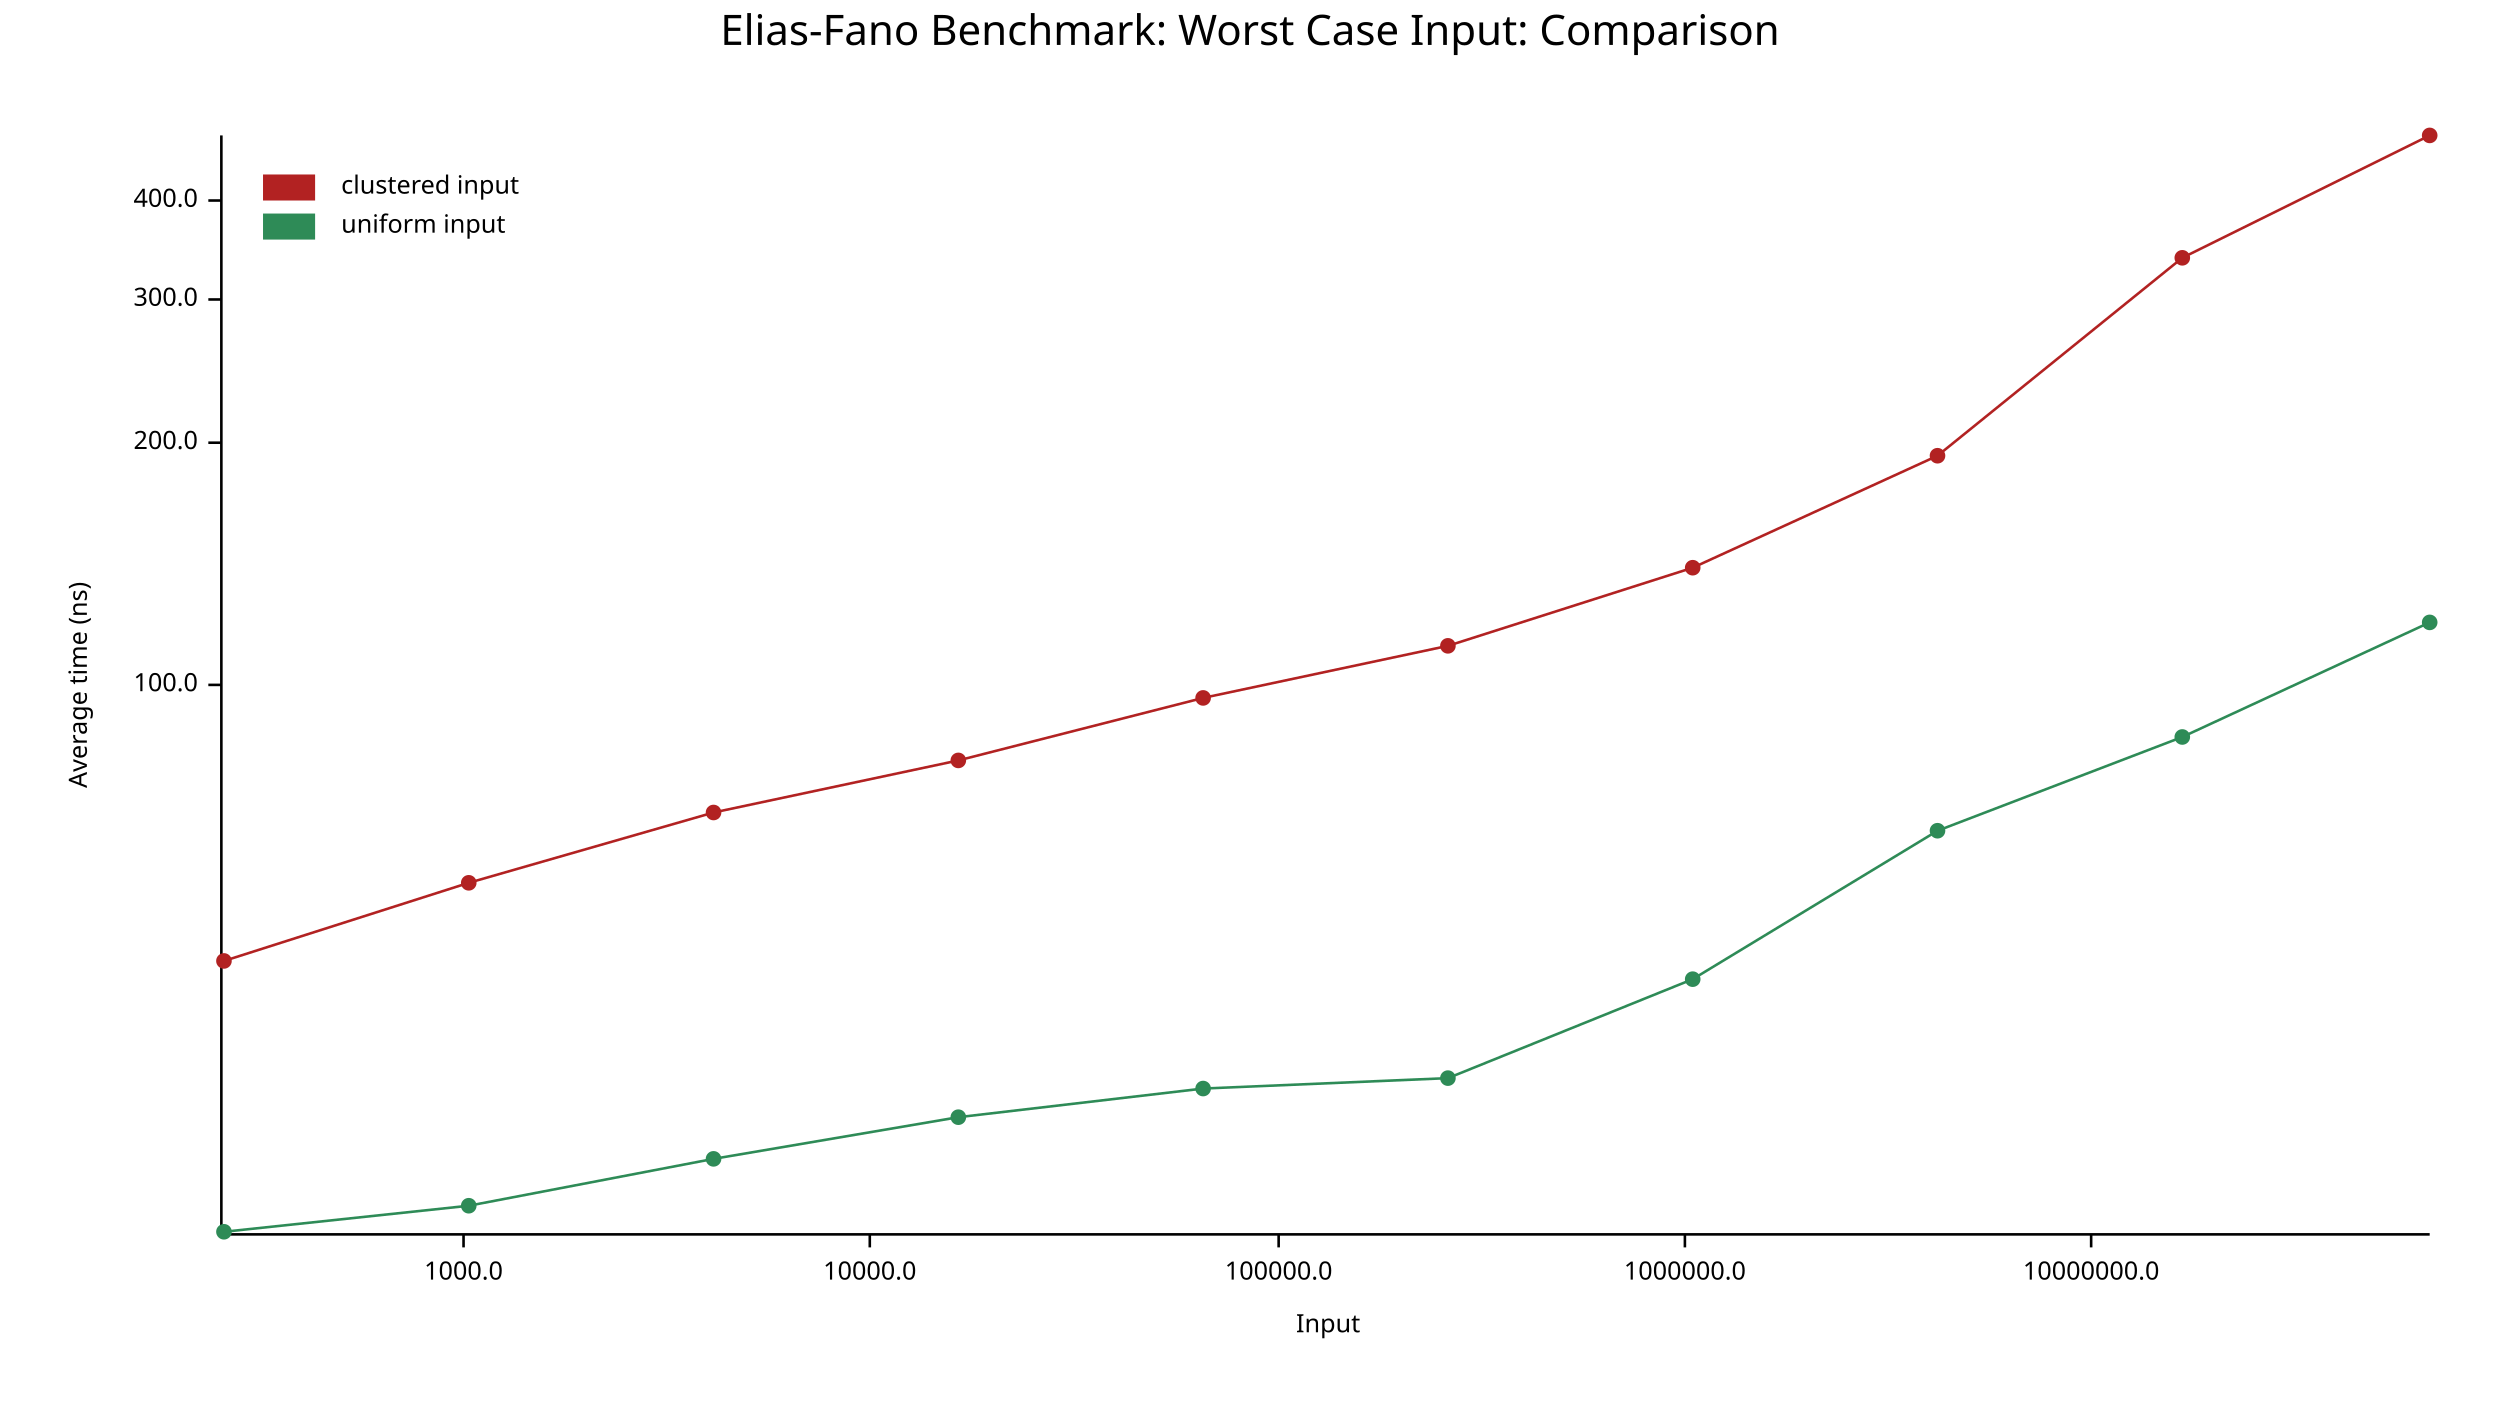
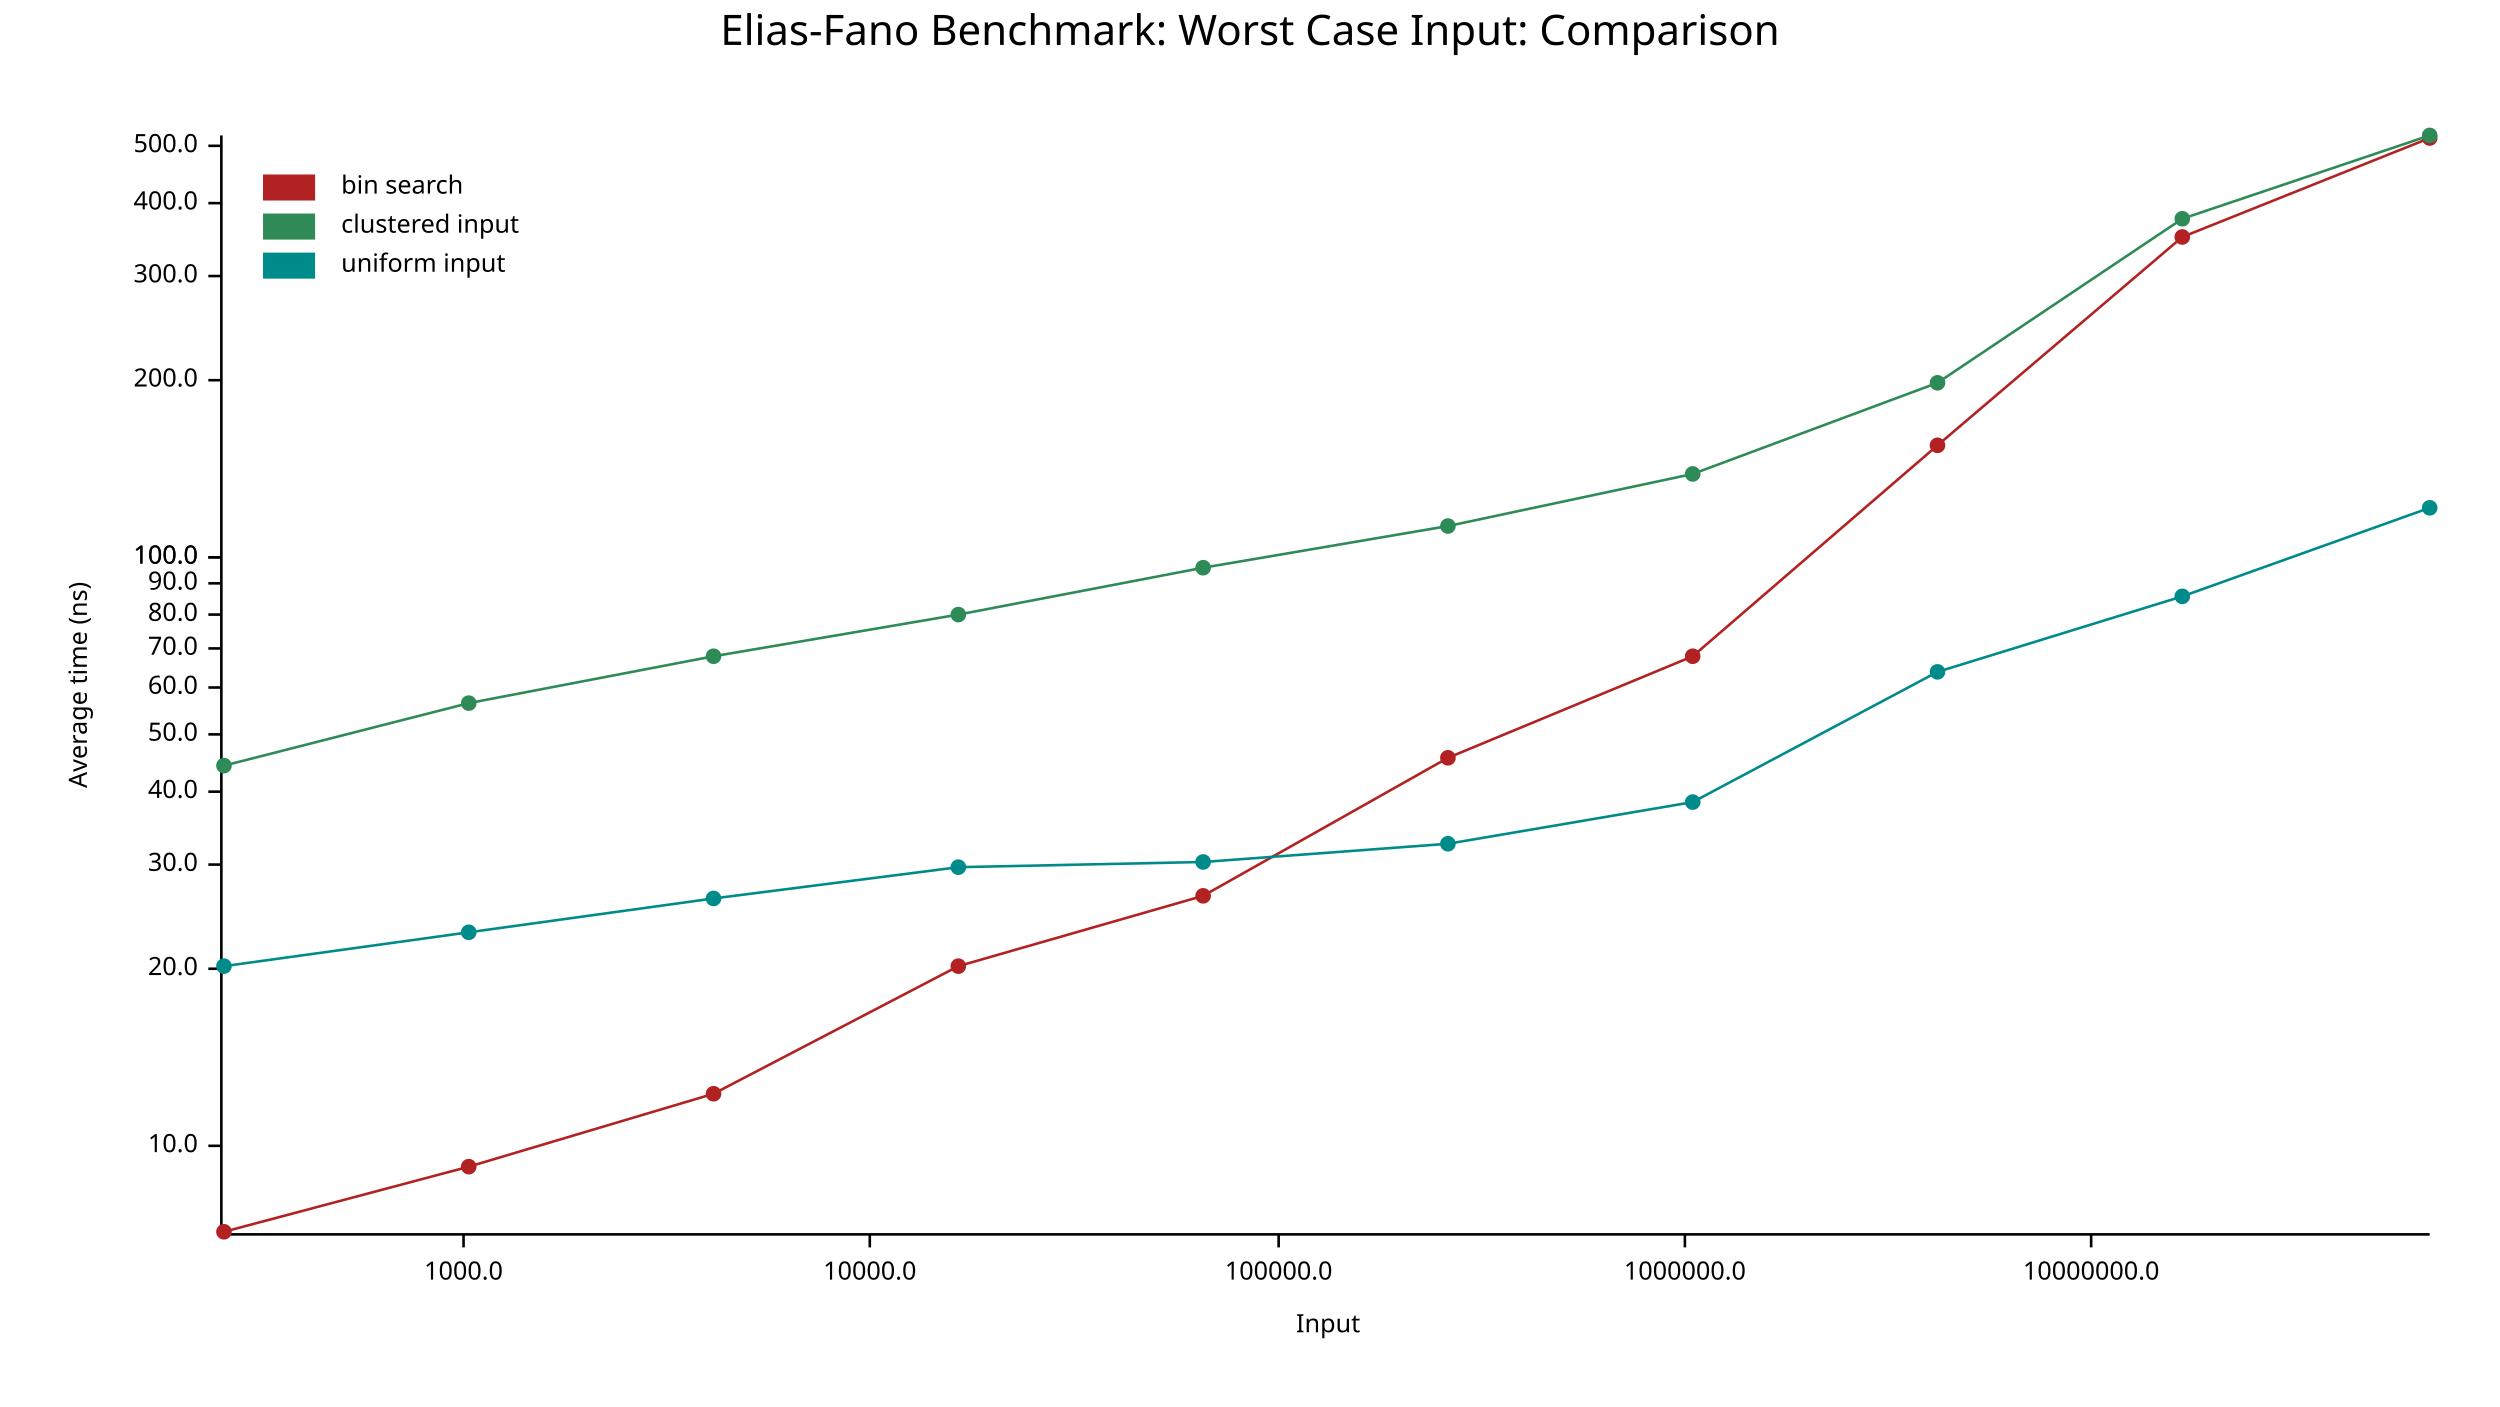
<svg xmlns="http://www.w3.org/2000/svg" width="960" height="540" viewBox="0 0 960 540" style="background-color: #FFFAF0;">
  <text x="480" y="5" dy="0.76em" text-anchor="middle" font-family="sans-serif" font-size="16.129" opacity="1" fill="#000000">
Elias-Fano Benchmark: Worst Case Input: Comparison
</text>
  <text x="26" y="263" dy="0.76em" text-anchor="middle" font-family="sans-serif" font-size="9.677" opacity="1" fill="#000000" transform="rotate(270, 26, 263)">
Average time (ns)
</text>
  <text x="510" y="514" dy="-0.5ex" text-anchor="middle" font-family="sans-serif" font-size="9.677" opacity="1" fill="#000000">
Input
</text>
  <polyline fill="none" opacity="1" stroke="#000000" stroke-width="1" points="85,52 85,473 " />
-   <text x="76" y="263" dy="0.5ex" text-anchor="end" font-family="sans-serif" font-size="9.677" opacity="1" fill="#000000">
+   <text x="76" y="440" dy="0.5ex" text-anchor="end" font-family="sans-serif" font-size="9.677" opacity="1" fill="#000000">
+ 10.0
+ </text>
+   <polyline fill="none" opacity="1" stroke="#000000" stroke-width="1" points="80,440 85,440 " />
+   <text x="76" y="372" dy="0.5ex" text-anchor="end" font-family="sans-serif" font-size="9.677" opacity="1" fill="#000000">
+ 20.0
+ </text>
+   <polyline fill="none" opacity="1" stroke="#000000" stroke-width="1" points="80,372 85,372 " />
+   <text x="76" y="332" dy="0.5ex" text-anchor="end" font-family="sans-serif" font-size="9.677" opacity="1" fill="#000000">
+ 30.0
+ </text>
+   <polyline fill="none" opacity="1" stroke="#000000" stroke-width="1" points="80,332 85,332 " />
+   <text x="76" y="304" dy="0.5ex" text-anchor="end" font-family="sans-serif" font-size="9.677" opacity="1" fill="#000000">
+ 40.0
+ </text>
+   <polyline fill="none" opacity="1" stroke="#000000" stroke-width="1" points="80,304 85,304 " />
+   <text x="76" y="282" dy="0.5ex" text-anchor="end" font-family="sans-serif" font-size="9.677" opacity="1" fill="#000000">
+ 50.0
+ </text>
+   <polyline fill="none" opacity="1" stroke="#000000" stroke-width="1" points="80,282 85,282 " />
+   <text x="76" y="264" dy="0.5ex" text-anchor="end" font-family="sans-serif" font-size="9.677" opacity="1" fill="#000000">
+ 60.0
+ </text>
+   <polyline fill="none" opacity="1" stroke="#000000" stroke-width="1" points="80,264 85,264 " />
+   <text x="76" y="249" dy="0.5ex" text-anchor="end" font-family="sans-serif" font-size="9.677" opacity="1" fill="#000000">
+ 70.0
+ </text>
+   <polyline fill="none" opacity="1" stroke="#000000" stroke-width="1" points="80,249 85,249 " />
+   <text x="76" y="236" dy="0.5ex" text-anchor="end" font-family="sans-serif" font-size="9.677" opacity="1" fill="#000000">
+ 80.0
+ </text>
+   <polyline fill="none" opacity="1" stroke="#000000" stroke-width="1" points="80,236 85,236 " />
+   <text x="76" y="224" dy="0.5ex" text-anchor="end" font-family="sans-serif" font-size="9.677" opacity="1" fill="#000000">
+ 90.0
+ </text>
+   <polyline fill="none" opacity="1" stroke="#000000" stroke-width="1" points="80,224 85,224 " />
+   <text x="76" y="214" dy="0.5ex" text-anchor="end" font-family="sans-serif" font-size="9.677" opacity="1" fill="#000000">
100.0
</text>
-   <polyline fill="none" opacity="1" stroke="#000000" stroke-width="1" points="80,263 85,263 " />
-   <text x="76" y="170" dy="0.5ex" text-anchor="end" font-family="sans-serif" font-size="9.677" opacity="1" fill="#000000">
+   <polyline fill="none" opacity="1" stroke="#000000" stroke-width="1" points="80,214 85,214 " />
+   <text x="76" y="214" dy="0.5ex" text-anchor="end" font-family="sans-serif" font-size="9.677" opacity="1" fill="#000000">
+ 100.0
+ </text>
+   <polyline fill="none" opacity="1" stroke="#000000" stroke-width="1" points="80,214 85,214 " />
+   <text x="76" y="146" dy="0.5ex" text-anchor="end" font-family="sans-serif" font-size="9.677" opacity="1" fill="#000000">
200.0
</text>
-   <polyline fill="none" opacity="1" stroke="#000000" stroke-width="1" points="80,170 85,170 " />
-   <text x="76" y="115" dy="0.5ex" text-anchor="end" font-family="sans-serif" font-size="9.677" opacity="1" fill="#000000">
+   <polyline fill="none" opacity="1" stroke="#000000" stroke-width="1" points="80,146 85,146 " />
+   <text x="76" y="106" dy="0.5ex" text-anchor="end" font-family="sans-serif" font-size="9.677" opacity="1" fill="#000000">
300.0
</text>
-   <polyline fill="none" opacity="1" stroke="#000000" stroke-width="1" points="80,115 85,115 " />
-   <text x="76" y="77" dy="0.5ex" text-anchor="end" font-family="sans-serif" font-size="9.677" opacity="1" fill="#000000">
+   <polyline fill="none" opacity="1" stroke="#000000" stroke-width="1" points="80,106 85,106 " />
+   <text x="76" y="78" dy="0.5ex" text-anchor="end" font-family="sans-serif" font-size="9.677" opacity="1" fill="#000000">
400.0
</text>
-   <polyline fill="none" opacity="1" stroke="#000000" stroke-width="1" points="80,77 85,77 " />
+   <polyline fill="none" opacity="1" stroke="#000000" stroke-width="1" points="80,78 85,78 " />
+   <text x="76" y="56" dy="0.5ex" text-anchor="end" font-family="sans-serif" font-size="9.677" opacity="1" fill="#000000">
+ 500.0
+ </text>
+   <polyline fill="none" opacity="1" stroke="#000000" stroke-width="1" points="80,56 85,56 " />
  <polyline fill="none" opacity="1" stroke="#000000" stroke-width="1" points="86,474 933,474 " />
  <text x="178" y="484" dy="0.76em" text-anchor="middle" font-family="sans-serif" font-size="9.677" opacity="1" fill="#000000">
1000.0
</text>
  <polyline fill="none" opacity="1" stroke="#000000" stroke-width="1" points="178,474 178,479 " />
  <text x="334" y="484" dy="0.76em" text-anchor="middle" font-family="sans-serif" font-size="9.677" opacity="1" fill="#000000">
10000.0
</text>
  <polyline fill="none" opacity="1" stroke="#000000" stroke-width="1" points="334,474 334,479 " />
  <text x="491" y="484" dy="0.76em" text-anchor="middle" font-family="sans-serif" font-size="9.677" opacity="1" fill="#000000">
100000.0
</text>
  <polyline fill="none" opacity="1" stroke="#000000" stroke-width="1" points="491,474 491,479 " />
  <text x="647" y="484" dy="0.76em" text-anchor="middle" font-family="sans-serif" font-size="9.677" opacity="1" fill="#000000">
1000000.0
</text>
  <polyline fill="none" opacity="1" stroke="#000000" stroke-width="1" points="647,474 647,479 " />
  <text x="803" y="484" dy="0.76em" text-anchor="middle" font-family="sans-serif" font-size="9.677" opacity="1" fill="#000000">
10000000.0
</text>
  <polyline fill="none" opacity="1" stroke="#000000" stroke-width="1" points="803,474 803,479 " />
-   <circle cx="86" cy="369" r="3" opacity="1" fill="#B22222" stroke="none" stroke-width="1" />
-   <circle cx="180" cy="339" r="3" opacity="1" fill="#B22222" stroke="none" stroke-width="1" />
-   <circle cx="274" cy="312" r="3" opacity="1" fill="#B22222" stroke="none" stroke-width="1" />
-   <circle cx="368" cy="292" r="3" opacity="1" fill="#B22222" stroke="none" stroke-width="1" />
-   <circle cx="462" cy="268" r="3" opacity="1" fill="#B22222" stroke="none" stroke-width="1" />
-   <circle cx="556" cy="248" r="3" opacity="1" fill="#B22222" stroke="none" stroke-width="1" />
-   <circle cx="650" cy="218" r="3" opacity="1" fill="#B22222" stroke="none" stroke-width="1" />
-   <circle cx="744" cy="175" r="3" opacity="1" fill="#B22222" stroke="none" stroke-width="1" />
-   <circle cx="838" cy="99" r="3" opacity="1" fill="#B22222" stroke="none" stroke-width="1" />
-   <circle cx="933" cy="52" r="3" opacity="1" fill="#B22222" stroke="none" stroke-width="1" />
-   <polyline fill="none" opacity="1" stroke="#B22222" stroke-width="1" points="86,369 180,339 274,312 368,292 462,268 556,248 650,218 744,175 838,99 933,52 " />
-   <circle cx="86" cy="473" r="3" opacity="1" fill="#2E8B57" stroke="none" stroke-width="1" />
-   <circle cx="180" cy="463" r="3" opacity="1" fill="#2E8B57" stroke="none" stroke-width="1" />
-   <circle cx="274" cy="445" r="3" opacity="1" fill="#2E8B57" stroke="none" stroke-width="1" />
-   <circle cx="368" cy="429" r="3" opacity="1" fill="#2E8B57" stroke="none" stroke-width="1" />
-   <circle cx="462" cy="418" r="3" opacity="1" fill="#2E8B57" stroke="none" stroke-width="1" />
-   <circle cx="556" cy="414" r="3" opacity="1" fill="#2E8B57" stroke="none" stroke-width="1" />
-   <circle cx="650" cy="376" r="3" opacity="1" fill="#2E8B57" stroke="none" stroke-width="1" />
-   <circle cx="744" cy="319" r="3" opacity="1" fill="#2E8B57" stroke="none" stroke-width="1" />
-   <circle cx="838" cy="283" r="3" opacity="1" fill="#2E8B57" stroke="none" stroke-width="1" />
-   <circle cx="933" cy="239" r="3" opacity="1" fill="#2E8B57" stroke="none" stroke-width="1" />
-   <polyline fill="none" opacity="1" stroke="#2E8B57" stroke-width="1" points="86,473 180,463 274,445 368,429 462,418 556,414 650,376 744,319 838,283 933,239 " />
+   <circle cx="86" cy="473" r="3" opacity="1" fill="#B22222" stroke="none" stroke-width="1" />
+   <circle cx="180" cy="448" r="3" opacity="1" fill="#B22222" stroke="none" stroke-width="1" />
+   <circle cx="274" cy="420" r="3" opacity="1" fill="#B22222" stroke="none" stroke-width="1" />
+   <circle cx="368" cy="371" r="3" opacity="1" fill="#B22222" stroke="none" stroke-width="1" />
+   <circle cx="462" cy="344" r="3" opacity="1" fill="#B22222" stroke="none" stroke-width="1" />
+   <circle cx="556" cy="291" r="3" opacity="1" fill="#B22222" stroke="none" stroke-width="1" />
+   <circle cx="650" cy="252" r="3" opacity="1" fill="#B22222" stroke="none" stroke-width="1" />
+   <circle cx="744" cy="171" r="3" opacity="1" fill="#B22222" stroke="none" stroke-width="1" />
+   <circle cx="838" cy="91" r="3" opacity="1" fill="#B22222" stroke="none" stroke-width="1" />
+   <circle cx="933" cy="53" r="3" opacity="1" fill="#B22222" stroke="none" stroke-width="1" />
+   <polyline fill="none" opacity="1" stroke="#B22222" stroke-width="1" points="86,473 180,448 274,420 368,371 462,344 556,291 650,252 744,171 838,91 933,53 " />
+   <circle cx="86" cy="294" r="3" opacity="1" fill="#2E8B57" stroke="none" stroke-width="1" />
+   <circle cx="180" cy="270" r="3" opacity="1" fill="#2E8B57" stroke="none" stroke-width="1" />
+   <circle cx="274" cy="252" r="3" opacity="1" fill="#2E8B57" stroke="none" stroke-width="1" />
+   <circle cx="368" cy="236" r="3" opacity="1" fill="#2E8B57" stroke="none" stroke-width="1" />
+   <circle cx="462" cy="218" r="3" opacity="1" fill="#2E8B57" stroke="none" stroke-width="1" />
+   <circle cx="556" cy="202" r="3" opacity="1" fill="#2E8B57" stroke="none" stroke-width="1" />
+   <circle cx="650" cy="182" r="3" opacity="1" fill="#2E8B57" stroke="none" stroke-width="1" />
+   <circle cx="744" cy="147" r="3" opacity="1" fill="#2E8B57" stroke="none" stroke-width="1" />
+   <circle cx="838" cy="84" r="3" opacity="1" fill="#2E8B57" stroke="none" stroke-width="1" />
+   <circle cx="933" cy="52" r="3" opacity="1" fill="#2E8B57" stroke="none" stroke-width="1" />
+   <polyline fill="none" opacity="1" stroke="#2E8B57" stroke-width="1" points="86,294 180,270 274,252 368,236 462,218 556,202 650,182 744,147 838,84 933,52 " />
+   <circle cx="86" cy="371" r="3" opacity="1" fill="#008B8B" stroke="none" stroke-width="1" />
+   <circle cx="180" cy="358" r="3" opacity="1" fill="#008B8B" stroke="none" stroke-width="1" />
+   <circle cx="274" cy="345" r="3" opacity="1" fill="#008B8B" stroke="none" stroke-width="1" />
+   <circle cx="368" cy="333" r="3" opacity="1" fill="#008B8B" stroke="none" stroke-width="1" />
+   <circle cx="462" cy="331" r="3" opacity="1" fill="#008B8B" stroke="none" stroke-width="1" />
+   <circle cx="556" cy="324" r="3" opacity="1" fill="#008B8B" stroke="none" stroke-width="1" />
+   <circle cx="650" cy="308" r="3" opacity="1" fill="#008B8B" stroke="none" stroke-width="1" />
+   <circle cx="744" cy="258" r="3" opacity="1" fill="#008B8B" stroke="none" stroke-width="1" />
+   <circle cx="838" cy="229" r="3" opacity="1" fill="#008B8B" stroke="none" stroke-width="1" />
+   <circle cx="933" cy="195" r="3" opacity="1" fill="#008B8B" stroke="none" stroke-width="1" />
+   <polyline fill="none" opacity="1" stroke="#008B8B" stroke-width="1" points="86,371 180,358 274,345 368,333 462,331 556,324 650,308 744,258 838,229 933,195 " />
  <text x="131" y="67" dy="0.76em" text-anchor="start" font-family="sans-serif" font-size="9.677" opacity="1" fill="#000000">
+ bin search
+ </text>
+   <text x="131" y="82" dy="0.76em" text-anchor="start" font-family="sans-serif" font-size="9.677" opacity="1" fill="#000000">
clustered input
</text>
-   <text x="131" y="82" dy="0.76em" text-anchor="start" font-family="sans-serif" font-size="9.677" opacity="1" fill="#000000">
+   <text x="131" y="97" dy="0.76em" text-anchor="start" font-family="sans-serif" font-size="9.677" opacity="1" fill="#000000">
uniform input
</text>
  <rect x="101" y="67" width="20" height="10" opacity="1" fill="#B22222" stroke="none" />
  <rect x="101" y="82" width="20" height="10" opacity="1" fill="#2E8B57" stroke="none" />
+   <rect x="101" y="97" width="20" height="10" opacity="1" fill="#008B8B" stroke="none" />
</svg>
